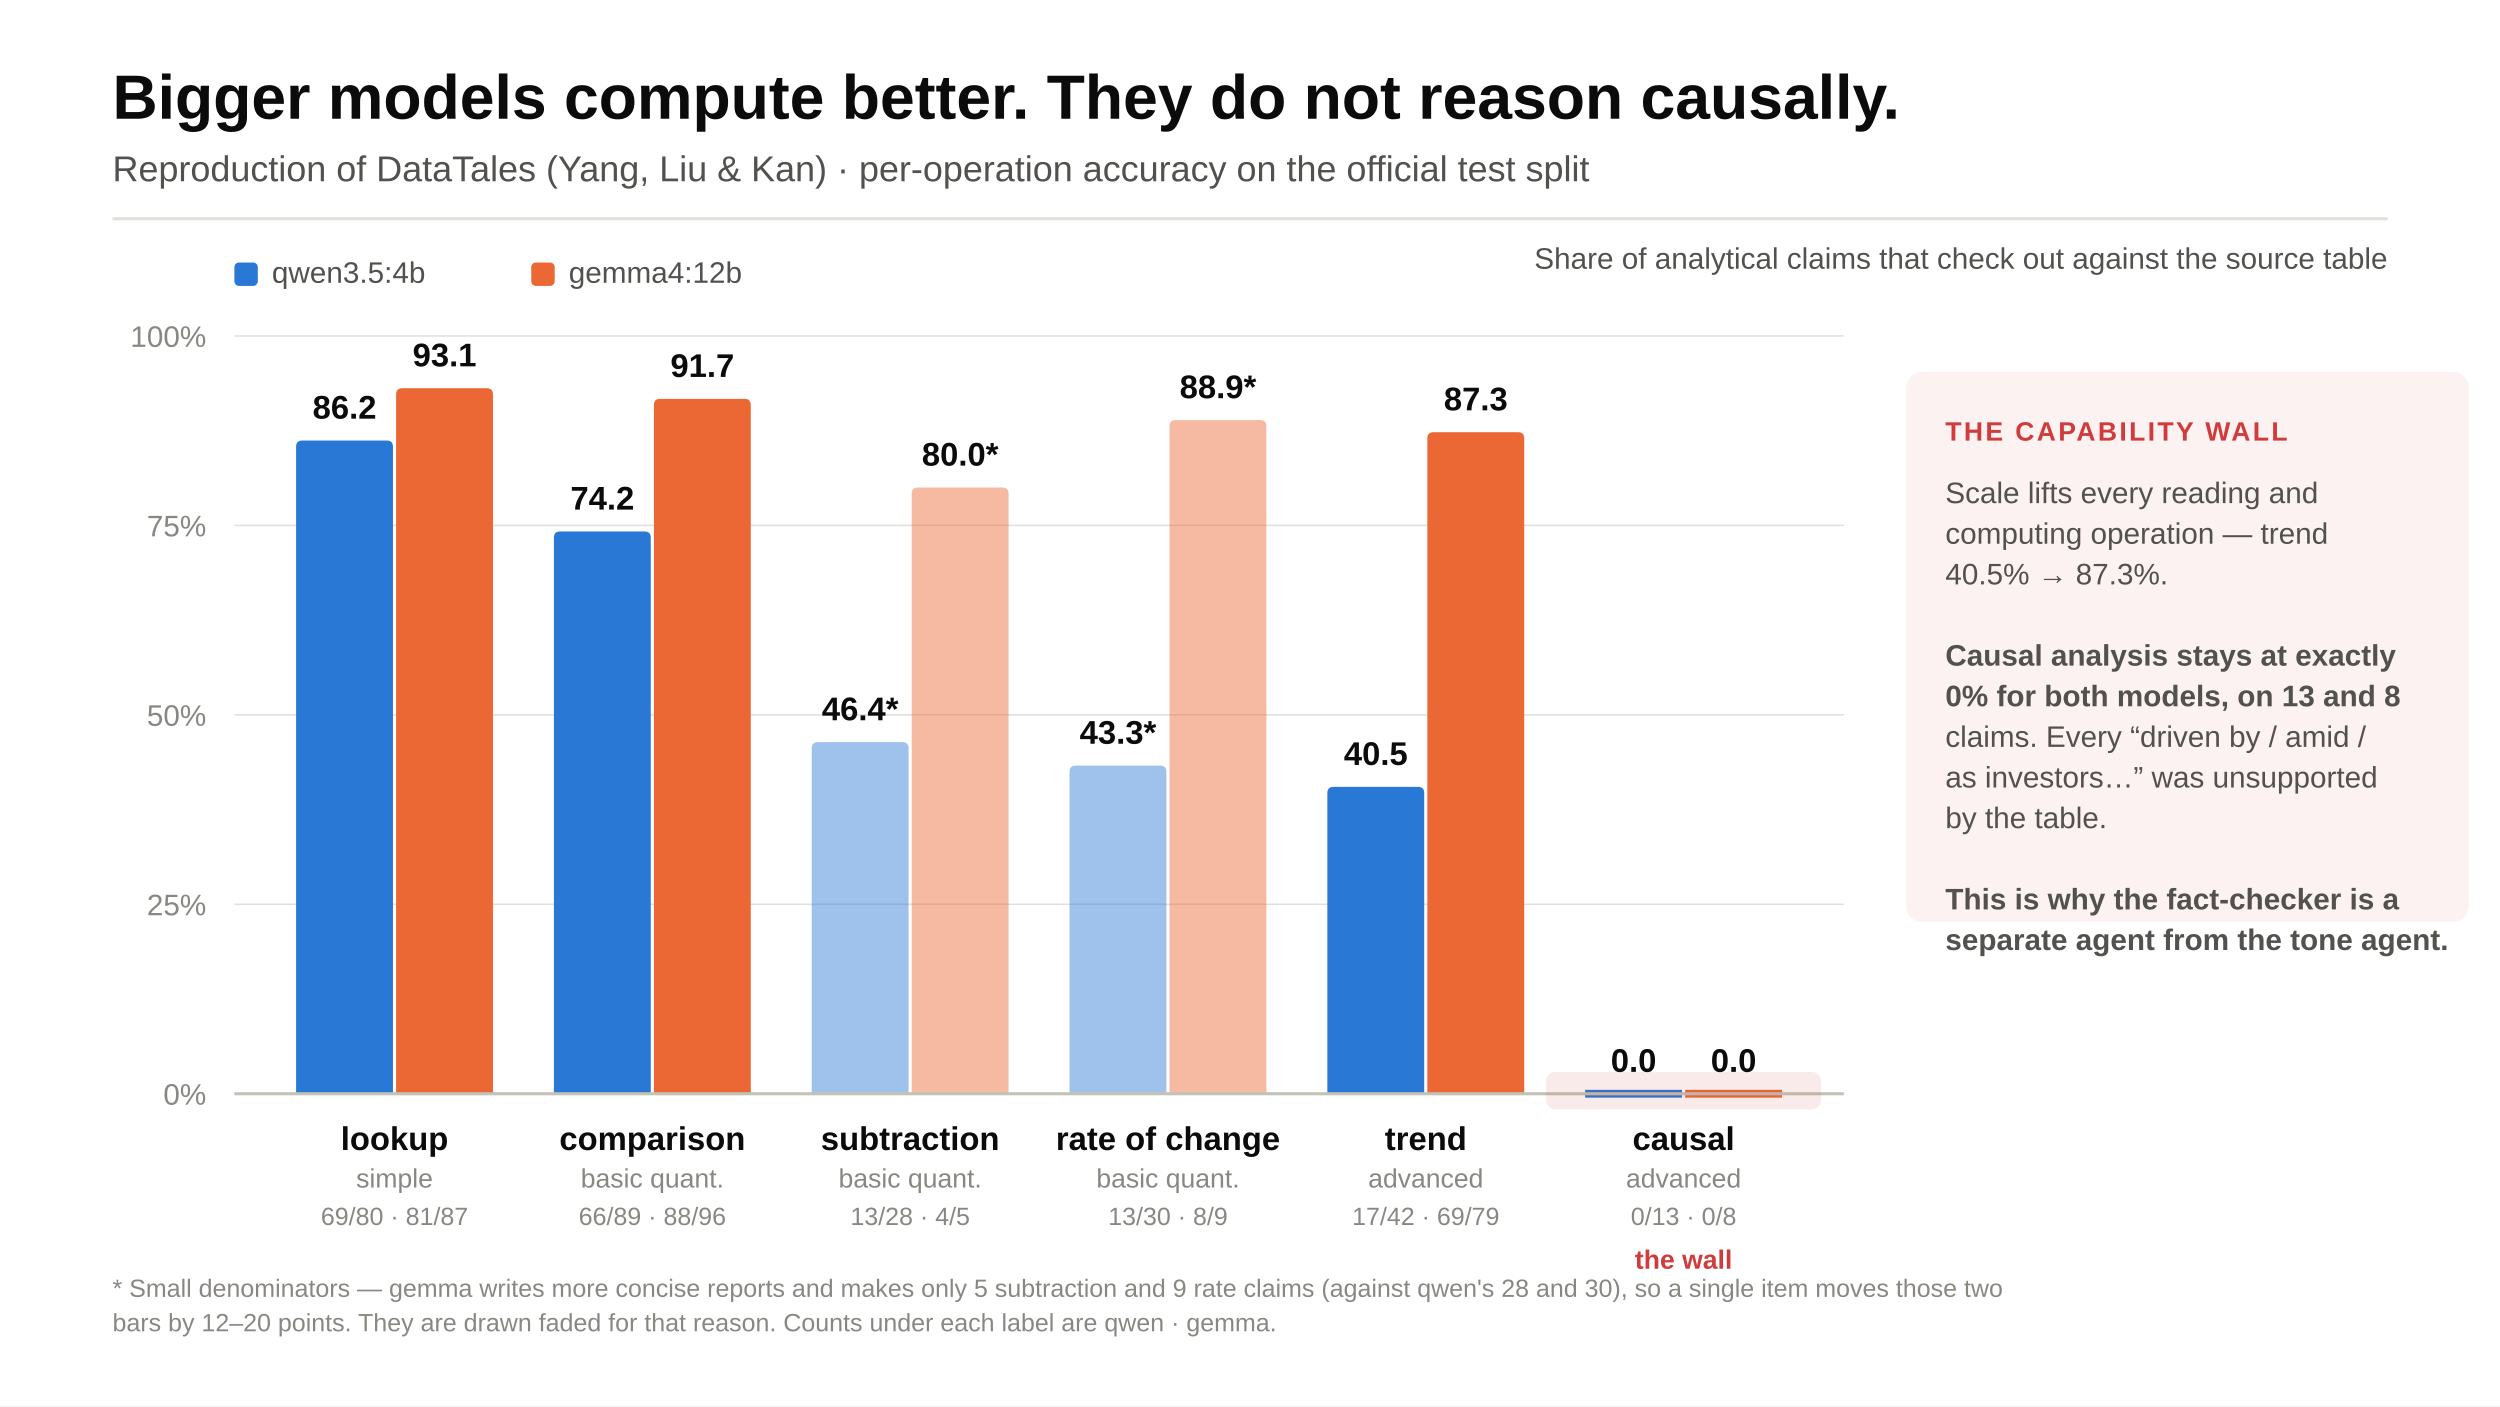
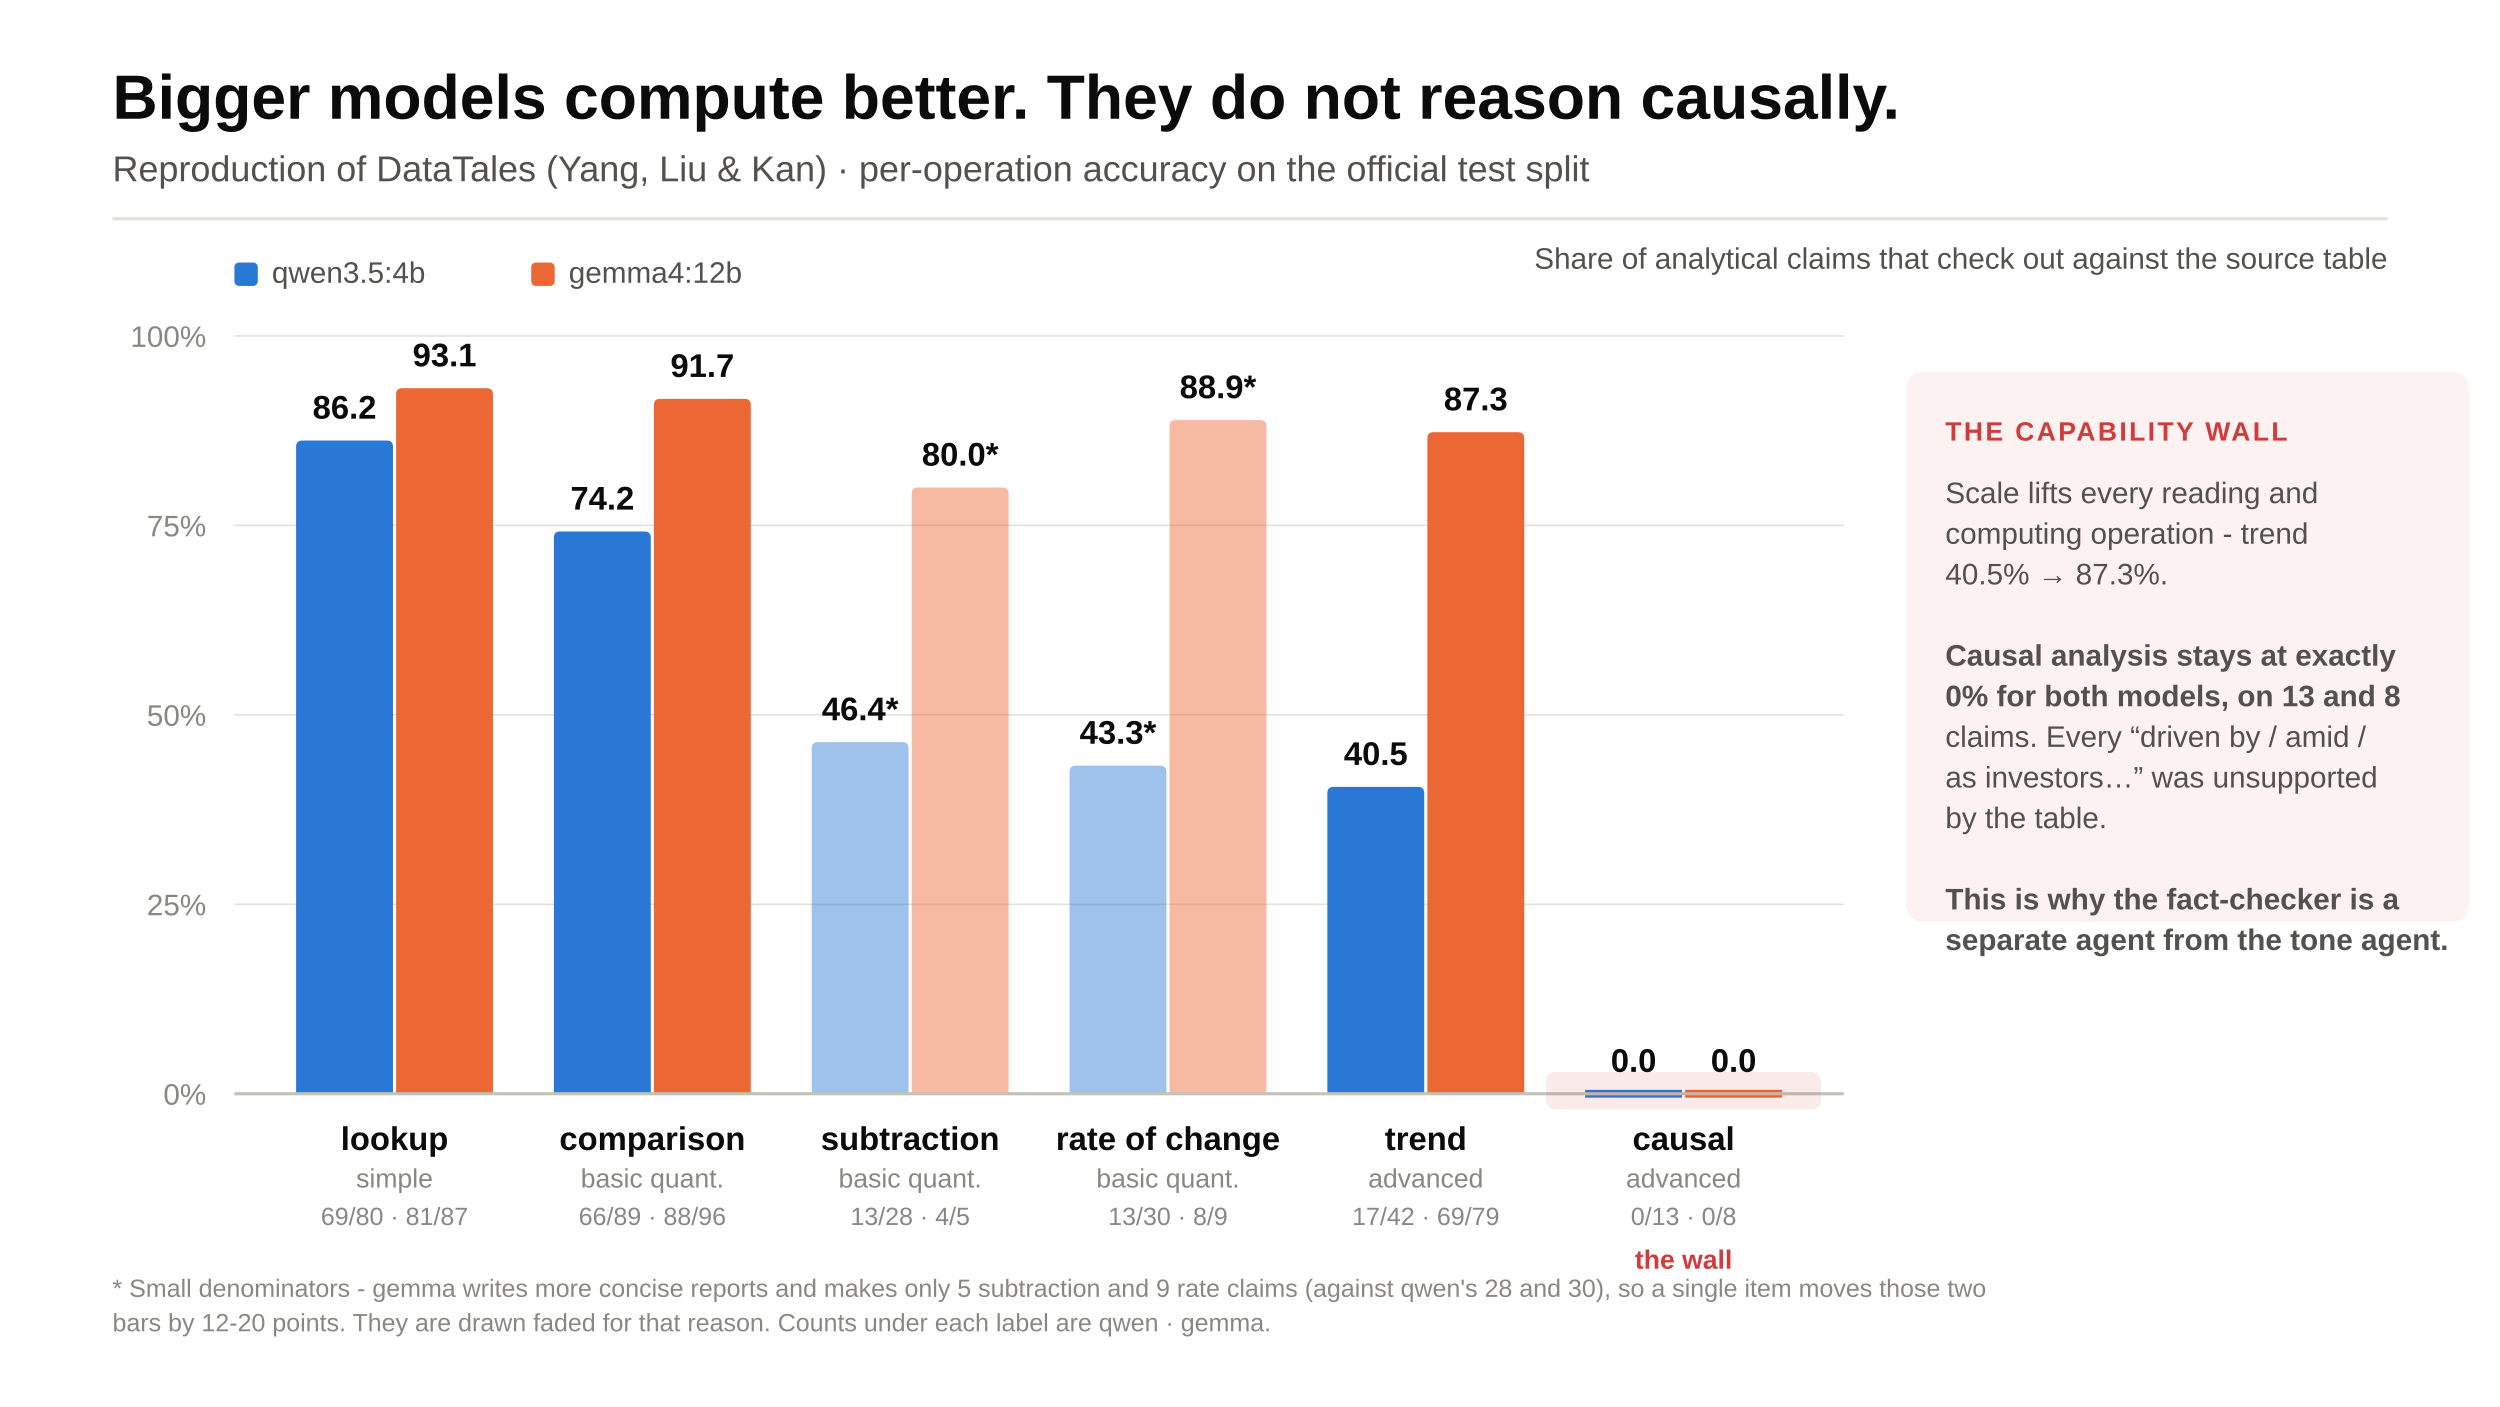
<svg xmlns="http://www.w3.org/2000/svg" width="1600" height="900" viewBox="0 0 1600 900">
  <defs>
    <pattern id="hatch" width="8" height="8" patternTransform="rotate(45)" patternUnits="userSpaceOnUse">
      <rect width="8" height="8" fill="#2a78d6" fill-opacity="0.22" />
      <line x1="0" y1="0" x2="0" y2="8" stroke="#2a78d6" stroke-width="3" />
    </pattern>
    <marker id="arrow" viewBox="0 0 10 10" refX="9" refY="5" markerWidth="7" markerHeight="7" orient="auto-start-reverse">
      <path d="M 0 0 L 10 5 L 0 10 z" fill="#898781" />
    </marker>
    <marker id="arrowblue" viewBox="0 0 10 10" refX="9" refY="5" markerWidth="7" markerHeight="7" orient="auto-start-reverse">
      <path d="M 0 0 L 10 5 L 0 10 z" fill="#2a78d6" />
    </marker>
  </defs>
  <rect width="1600" height="900" fill="#ffffff" />
  <text x="72" y="76" font-family="Arial, 'Helvetica Neue', Helvetica, sans-serif" font-size="40" fill="#0b0b0b" font-weight="bold" text-anchor="start" letter-spacing="0">Bigger models compute better. They do not reason causally.</text>
  <text x="72" y="116" font-family="Arial, 'Helvetica Neue', Helvetica, sans-serif" font-size="23" fill="#52514e" font-weight="normal" text-anchor="start" letter-spacing="0">Reproduction of DataTales (Yang, Liu &amp; Kan)  ·  per-operation accuracy on the official test split</text>
  <line x1="72" y1="140" x2="1528" y2="140" stroke="#e1e0d9" stroke-width="2" />
  <line x1="150" y1="700.0" x2="1180" y2="700.0" stroke="#e1e0d9" stroke-width="1" />
  <text x="132" y="707.0" font-family="Arial, 'Helvetica Neue', Helvetica, sans-serif" font-size="19" fill="#898781" font-weight="normal" text-anchor="end" letter-spacing="0">0%</text>
  <line x1="150" y1="578.75" x2="1180" y2="578.75" stroke="#e1e0d9" stroke-width="1" />
  <text x="132" y="585.75" font-family="Arial, 'Helvetica Neue', Helvetica, sans-serif" font-size="19" fill="#898781" font-weight="normal" text-anchor="end" letter-spacing="0">25%</text>
  <line x1="150" y1="457.5" x2="1180" y2="457.5" stroke="#e1e0d9" stroke-width="1" />
  <text x="132" y="464.5" font-family="Arial, 'Helvetica Neue', Helvetica, sans-serif" font-size="19" fill="#898781" font-weight="normal" text-anchor="end" letter-spacing="0">50%</text>
  <line x1="150" y1="336.25" x2="1180" y2="336.25" stroke="#e1e0d9" stroke-width="1" />
  <text x="132" y="343.25" font-family="Arial, 'Helvetica Neue', Helvetica, sans-serif" font-size="19" fill="#898781" font-weight="normal" text-anchor="end" letter-spacing="0">75%</text>
  <line x1="150" y1="215.0" x2="1180" y2="215.0" stroke="#e1e0d9" stroke-width="1" />
  <text x="132" y="222.0" font-family="Arial, 'Helvetica Neue', Helvetica, sans-serif" font-size="19" fill="#898781" font-weight="normal" text-anchor="end" letter-spacing="0">100%</text>
  <path d="M 189.5 700 L 189.5 285.93 Q 189.5 281.93 193.5 281.93 L 247.5 281.93 Q 251.5 281.93 251.5 285.93 L 251.5 700 Z" fill="#2a78d6" fill-opacity="1.0" />
  <text x="220.5" y="267.93" font-family="Arial, 'Helvetica Neue', Helvetica, sans-serif" font-size="21" fill="#0b0b0b" font-weight="bold" text-anchor="middle" letter-spacing="0">86.2</text>
  <path d="M 253.5 700 L 253.5 252.465 Q 253.5 248.465 257.5 248.465 L 311.5 248.465 Q 315.5 248.465 315.5 252.465 L 315.5 700 Z" fill="#eb6834" fill-opacity="1.0" />
  <text x="284.5" y="234.465" font-family="Arial, 'Helvetica Neue', Helvetica, sans-serif" font-size="21" fill="#0b0b0b" font-weight="bold" text-anchor="middle" letter-spacing="0">93.1</text>
  <text x="252.5" y="736" font-family="Arial, 'Helvetica Neue', Helvetica, sans-serif" font-size="21" fill="#0b0b0b" font-weight="bold" text-anchor="middle" letter-spacing="0">lookup</text>
  <text x="252.5" y="760" font-family="Arial, 'Helvetica Neue', Helvetica, sans-serif" font-size="17" fill="#898781" font-weight="normal" text-anchor="middle" letter-spacing="0">simple</text>
  <text x="252.5" y="784" font-family="Arial, 'Helvetica Neue', Helvetica, sans-serif" font-size="16" fill="#898781" font-weight="normal" text-anchor="middle" letter-spacing="0">69/80  ·  81/87</text>
  <path d="M 354.5 700 L 354.5 344.13 Q 354.5 340.13 358.5 340.13 L 412.5 340.13 Q 416.5 340.13 416.5 344.13 L 416.5 700 Z" fill="#2a78d6" fill-opacity="1.0" />
  <text x="385.5" y="326.13" font-family="Arial, 'Helvetica Neue', Helvetica, sans-serif" font-size="21" fill="#0b0b0b" font-weight="bold" text-anchor="middle" letter-spacing="0">74.2</text>
  <path d="M 418.5 700 L 418.5 259.255 Q 418.5 255.255 422.5 255.255 L 476.5 255.255 Q 480.5 255.255 480.5 259.255 L 480.5 700 Z" fill="#eb6834" fill-opacity="1.0" />
  <text x="449.5" y="241.255" font-family="Arial, 'Helvetica Neue', Helvetica, sans-serif" font-size="21" fill="#0b0b0b" font-weight="bold" text-anchor="middle" letter-spacing="0">91.7</text>
  <text x="417.5" y="736" font-family="Arial, 'Helvetica Neue', Helvetica, sans-serif" font-size="21" fill="#0b0b0b" font-weight="bold" text-anchor="middle" letter-spacing="0">comparison</text>
  <text x="417.5" y="760" font-family="Arial, 'Helvetica Neue', Helvetica, sans-serif" font-size="17" fill="#898781" font-weight="normal" text-anchor="middle" letter-spacing="0">basic quant.</text>
  <text x="417.5" y="784" font-family="Arial, 'Helvetica Neue', Helvetica, sans-serif" font-size="16" fill="#898781" font-weight="normal" text-anchor="middle" letter-spacing="0">66/89  ·  88/96</text>
  <path d="M 519.5 700 L 519.5 478.96 Q 519.5 474.96 523.5 474.96 L 577.5 474.96 Q 581.5 474.96 581.5 478.96 L 581.5 700 Z" fill="#2a78d6" fill-opacity="0.45" />
  <text x="550.5" y="460.96" font-family="Arial, 'Helvetica Neue', Helvetica, sans-serif" font-size="21" fill="#0b0b0b" font-weight="bold" text-anchor="middle" letter-spacing="0">46.4*</text>
  <path d="M 583.5 700 L 583.5 316.0 Q 583.5 312.0 587.5 312.0 L 641.5 312.0 Q 645.5 312.0 645.5 316.0 L 645.5 700 Z" fill="#eb6834" fill-opacity="0.45" />
  <text x="614.5" y="298.0" font-family="Arial, 'Helvetica Neue', Helvetica, sans-serif" font-size="21" fill="#0b0b0b" font-weight="bold" text-anchor="middle" letter-spacing="0">80.0*</text>
  <text x="582.5" y="736" font-family="Arial, 'Helvetica Neue', Helvetica, sans-serif" font-size="21" fill="#0b0b0b" font-weight="bold" text-anchor="middle" letter-spacing="0">subtraction</text>
  <text x="582.5" y="760" font-family="Arial, 'Helvetica Neue', Helvetica, sans-serif" font-size="17" fill="#898781" font-weight="normal" text-anchor="middle" letter-spacing="0">basic quant.</text>
  <text x="582.5" y="784" font-family="Arial, 'Helvetica Neue', Helvetica, sans-serif" font-size="16" fill="#898781" font-weight="normal" text-anchor="middle" letter-spacing="0">13/28  ·  4/5</text>
  <path d="M 684.5 700 L 684.5 493.995 Q 684.5 489.995 688.5 489.995 L 742.5 489.995 Q 746.5 489.995 746.5 493.995 L 746.5 700 Z" fill="#2a78d6" fill-opacity="0.45" />
  <text x="715.5" y="475.995" font-family="Arial, 'Helvetica Neue', Helvetica, sans-serif" font-size="21" fill="#0b0b0b" font-weight="bold" text-anchor="middle" letter-spacing="0">43.3*</text>
  <path d="M 748.5 700 L 748.5 272.835 Q 748.5 268.835 752.5 268.835 L 806.5 268.835 Q 810.5 268.835 810.5 272.835 L 810.5 700 Z" fill="#eb6834" fill-opacity="0.45" />
  <text x="779.5" y="254.835" font-family="Arial, 'Helvetica Neue', Helvetica, sans-serif" font-size="21" fill="#0b0b0b" font-weight="bold" text-anchor="middle" letter-spacing="0">88.9*</text>
  <text x="747.5" y="736" font-family="Arial, 'Helvetica Neue', Helvetica, sans-serif" font-size="21" fill="#0b0b0b" font-weight="bold" text-anchor="middle" letter-spacing="0">rate of change</text>
  <text x="747.5" y="760" font-family="Arial, 'Helvetica Neue', Helvetica, sans-serif" font-size="17" fill="#898781" font-weight="normal" text-anchor="middle" letter-spacing="0">basic quant.</text>
  <text x="747.5" y="784" font-family="Arial, 'Helvetica Neue', Helvetica, sans-serif" font-size="16" fill="#898781" font-weight="normal" text-anchor="middle" letter-spacing="0">13/30  ·  8/9</text>
  <path d="M 849.5 700 L 849.5 507.575 Q 849.5 503.575 853.5 503.575 L 907.5 503.575 Q 911.5 503.575 911.5 507.575 L 911.5 700 Z" fill="#2a78d6" fill-opacity="1.0" />
  <text x="880.5" y="489.575" font-family="Arial, 'Helvetica Neue', Helvetica, sans-serif" font-size="21" fill="#0b0b0b" font-weight="bold" text-anchor="middle" letter-spacing="0">40.5</text>
  <path d="M 913.5 700 L 913.5 280.595 Q 913.5 276.595 917.5 276.595 L 971.5 276.595 Q 975.5 276.595 975.5 280.595 L 975.5 700 Z" fill="#eb6834" fill-opacity="1.0" />
  <text x="944.5" y="262.595" font-family="Arial, 'Helvetica Neue', Helvetica, sans-serif" font-size="21" fill="#0b0b0b" font-weight="bold" text-anchor="middle" letter-spacing="0">87.3</text>
  <text x="912.5" y="736" font-family="Arial, 'Helvetica Neue', Helvetica, sans-serif" font-size="21" fill="#0b0b0b" font-weight="bold" text-anchor="middle" letter-spacing="0">trend</text>
  <text x="912.5" y="760" font-family="Arial, 'Helvetica Neue', Helvetica, sans-serif" font-size="17" fill="#898781" font-weight="normal" text-anchor="middle" letter-spacing="0">advanced</text>
  <text x="912.5" y="784" font-family="Arial, 'Helvetica Neue', Helvetica, sans-serif" font-size="16" fill="#898781" font-weight="normal" text-anchor="middle" letter-spacing="0">17/42  ·  69/79</text>
  <line x1="1014.5" y1="700" x2="1076.5" y2="700" stroke="#2a78d6" stroke-width="5" />
  <text x="1045.5" y="686.0" font-family="Arial, 'Helvetica Neue', Helvetica, sans-serif" font-size="21" fill="#0b0b0b" font-weight="bold" text-anchor="middle" letter-spacing="0">0.0</text>
  <line x1="1078.5" y1="700" x2="1140.5" y2="700" stroke="#eb6834" stroke-width="5" />
  <text x="1109.5" y="686.0" font-family="Arial, 'Helvetica Neue', Helvetica, sans-serif" font-size="21" fill="#0b0b0b" font-weight="bold" text-anchor="middle" letter-spacing="0">0.0</text>
  <text x="1077.5" y="736" font-family="Arial, 'Helvetica Neue', Helvetica, sans-serif" font-size="21" fill="#0b0b0b" font-weight="bold" text-anchor="middle" letter-spacing="0">causal</text>
  <text x="1077.5" y="760" font-family="Arial, 'Helvetica Neue', Helvetica, sans-serif" font-size="17" fill="#898781" font-weight="normal" text-anchor="middle" letter-spacing="0">advanced</text>
  <text x="1077.5" y="784" font-family="Arial, 'Helvetica Neue', Helvetica, sans-serif" font-size="16" fill="#898781" font-weight="normal" text-anchor="middle" letter-spacing="0">0/13  ·  0/8</text>
  <line x1="150" y1="700" x2="1180" y2="700" stroke="#c3c2b7" stroke-width="2" />
  <rect x="150" y="168" width="15" height="15" rx="3" fill="#2a78d6" />
  <text x="174" y="181" font-family="Arial, 'Helvetica Neue', Helvetica, sans-serif" font-size="19" fill="#52514e" font-weight="normal" text-anchor="start" letter-spacing="0">qwen3.5:4b</text>
  <rect x="340" y="168" width="15" height="15" rx="3" fill="#eb6834" />
  <text x="364" y="181" font-family="Arial, 'Helvetica Neue', Helvetica, sans-serif" font-size="19" fill="#52514e" font-weight="normal" text-anchor="start" letter-spacing="0">gemma4:12b</text>
  <rect x="989.5" y="686" width="176" height="24" rx="6" fill="#d03b3b" fill-opacity="0.10" />
  <text x="1077.5" y="812" font-family="Arial, 'Helvetica Neue', Helvetica, sans-serif" font-size="17" fill="#d03b3b" font-weight="bold" text-anchor="middle" letter-spacing="0">the wall</text>
  <rect x="1220" y="238" width="360" height="352" rx="10" fill="#d03b3b" fill-opacity="0.07" />
  <text x="1245" y="282" font-family="Arial, 'Helvetica Neue', Helvetica, sans-serif" font-size="17" fill="#d03b3b" font-weight="bold" text-anchor="start" letter-spacing="1.5">THE CAPABILITY WALL</text>
  <text x="1245" y="322" font-family="Arial, 'Helvetica Neue', Helvetica, sans-serif" font-size="19" fill="#52514e" font-weight="normal" text-anchor="start" letter-spacing="0">Scale lifts every reading and</text>
-   <text x="1245" y="348" font-family="Arial, 'Helvetica Neue', Helvetica, sans-serif" font-size="19" fill="#52514e" font-weight="normal" text-anchor="start" letter-spacing="0">computing operation — trend</text>
+   <text x="1245" y="348" font-family="Arial, 'Helvetica Neue', Helvetica, sans-serif" font-size="19" fill="#52514e" font-weight="normal" text-anchor="start" letter-spacing="0">computing operation - trend</text>
  <text x="1245" y="374" font-family="Arial, 'Helvetica Neue', Helvetica, sans-serif" font-size="19" fill="#52514e" font-weight="normal" text-anchor="start" letter-spacing="0">40.5% → 87.3%.</text>
  <text x="1245" y="400" font-family="Arial, 'Helvetica Neue', Helvetica, sans-serif" font-size="19" fill="#52514e" font-weight="normal" text-anchor="start" letter-spacing="0" />
  <text x="1245" y="426" font-family="Arial, 'Helvetica Neue', Helvetica, sans-serif" font-size="19" fill="#52514e" font-weight="bold" text-anchor="start" letter-spacing="0">Causal analysis stays at exactly</text>
  <text x="1245" y="452" font-family="Arial, 'Helvetica Neue', Helvetica, sans-serif" font-size="19" fill="#52514e" font-weight="bold" text-anchor="start" letter-spacing="0">0% for both models, on 13 and 8</text>
  <text x="1245" y="478" font-family="Arial, 'Helvetica Neue', Helvetica, sans-serif" font-size="19" fill="#52514e" font-weight="normal" text-anchor="start" letter-spacing="0">claims. Every “driven by / amid /</text>
  <text x="1245" y="504" font-family="Arial, 'Helvetica Neue', Helvetica, sans-serif" font-size="19" fill="#52514e" font-weight="normal" text-anchor="start" letter-spacing="0">as investors…” was unsupported</text>
  <text x="1245" y="530" font-family="Arial, 'Helvetica Neue', Helvetica, sans-serif" font-size="19" fill="#52514e" font-weight="normal" text-anchor="start" letter-spacing="0">by the table.</text>
  <text x="1245" y="556" font-family="Arial, 'Helvetica Neue', Helvetica, sans-serif" font-size="19" fill="#52514e" font-weight="normal" text-anchor="start" letter-spacing="0" />
  <text x="1245" y="582" font-family="Arial, 'Helvetica Neue', Helvetica, sans-serif" font-size="19" fill="#52514e" font-weight="bold" text-anchor="start" letter-spacing="0">This is why the fact-checker is a</text>
  <text x="1245" y="608" font-family="Arial, 'Helvetica Neue', Helvetica, sans-serif" font-size="19" fill="#52514e" font-weight="bold" text-anchor="start" letter-spacing="0">separate agent from the tone agent.</text>
  <text x="1528" y="172" font-family="Arial, 'Helvetica Neue', Helvetica, sans-serif" font-size="19" fill="#52514e" font-weight="normal" text-anchor="end" letter-spacing="0">Share of analytical claims that check out against the source table</text>
-   <text x="72" y="830" font-family="Arial, 'Helvetica Neue', Helvetica, sans-serif" font-size="16" fill="#898781" font-weight="normal" text-anchor="start" letter-spacing="0">* Small denominators — gemma writes more concise reports and makes only 5 subtraction and 9 rate claims (against qwen's 28 and 30), so a single item moves those two</text>
-   <text x="72" y="852" font-family="Arial, 'Helvetica Neue', Helvetica, sans-serif" font-size="16" fill="#898781" font-weight="normal" text-anchor="start" letter-spacing="0">bars by 12–20 points. They are drawn faded for that reason. Counts under each label are qwen · gemma.</text>
+   <text x="72" y="830" font-family="Arial, 'Helvetica Neue', Helvetica, sans-serif" font-size="16" fill="#898781" font-weight="normal" text-anchor="start" letter-spacing="0">* Small denominators - gemma writes more concise reports and makes only 5 subtraction and 9 rate claims (against qwen's 28 and 30), so a single item moves those two</text>
+   <text x="72" y="852" font-family="Arial, 'Helvetica Neue', Helvetica, sans-serif" font-size="16" fill="#898781" font-weight="normal" text-anchor="start" letter-spacing="0">bars by 12-20 points. They are drawn faded for that reason. Counts under each label are qwen · gemma.</text>
</svg>
